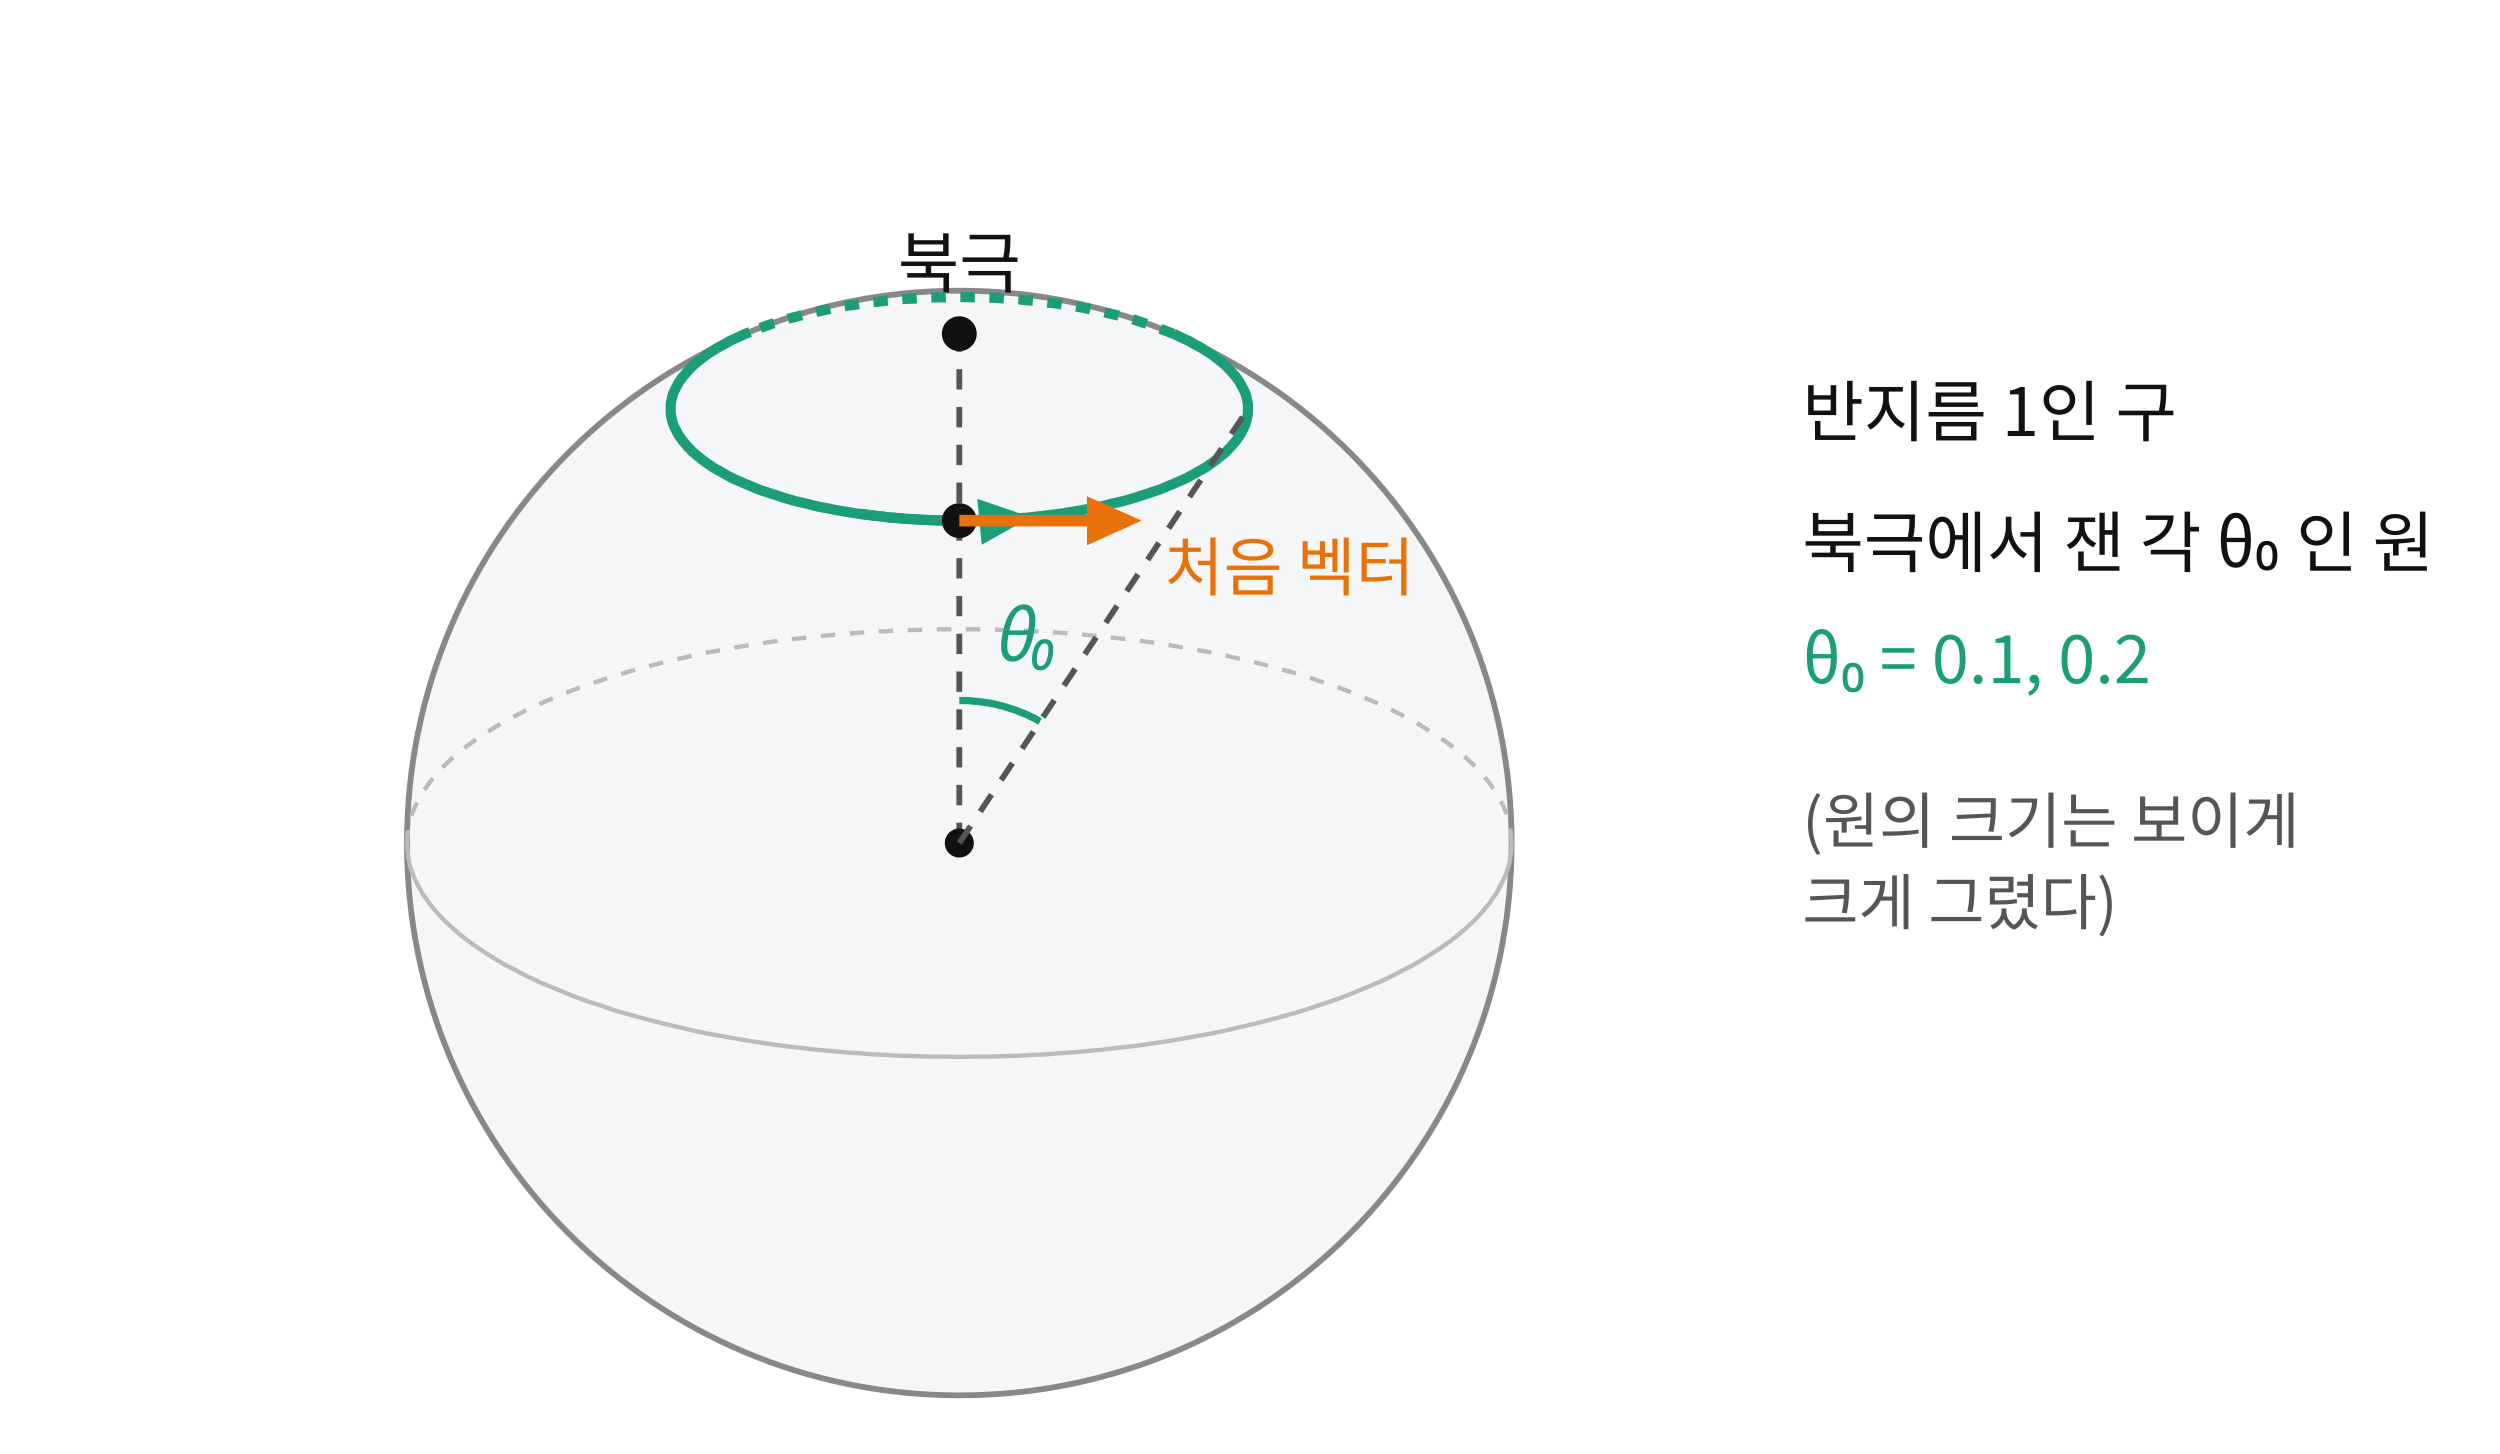
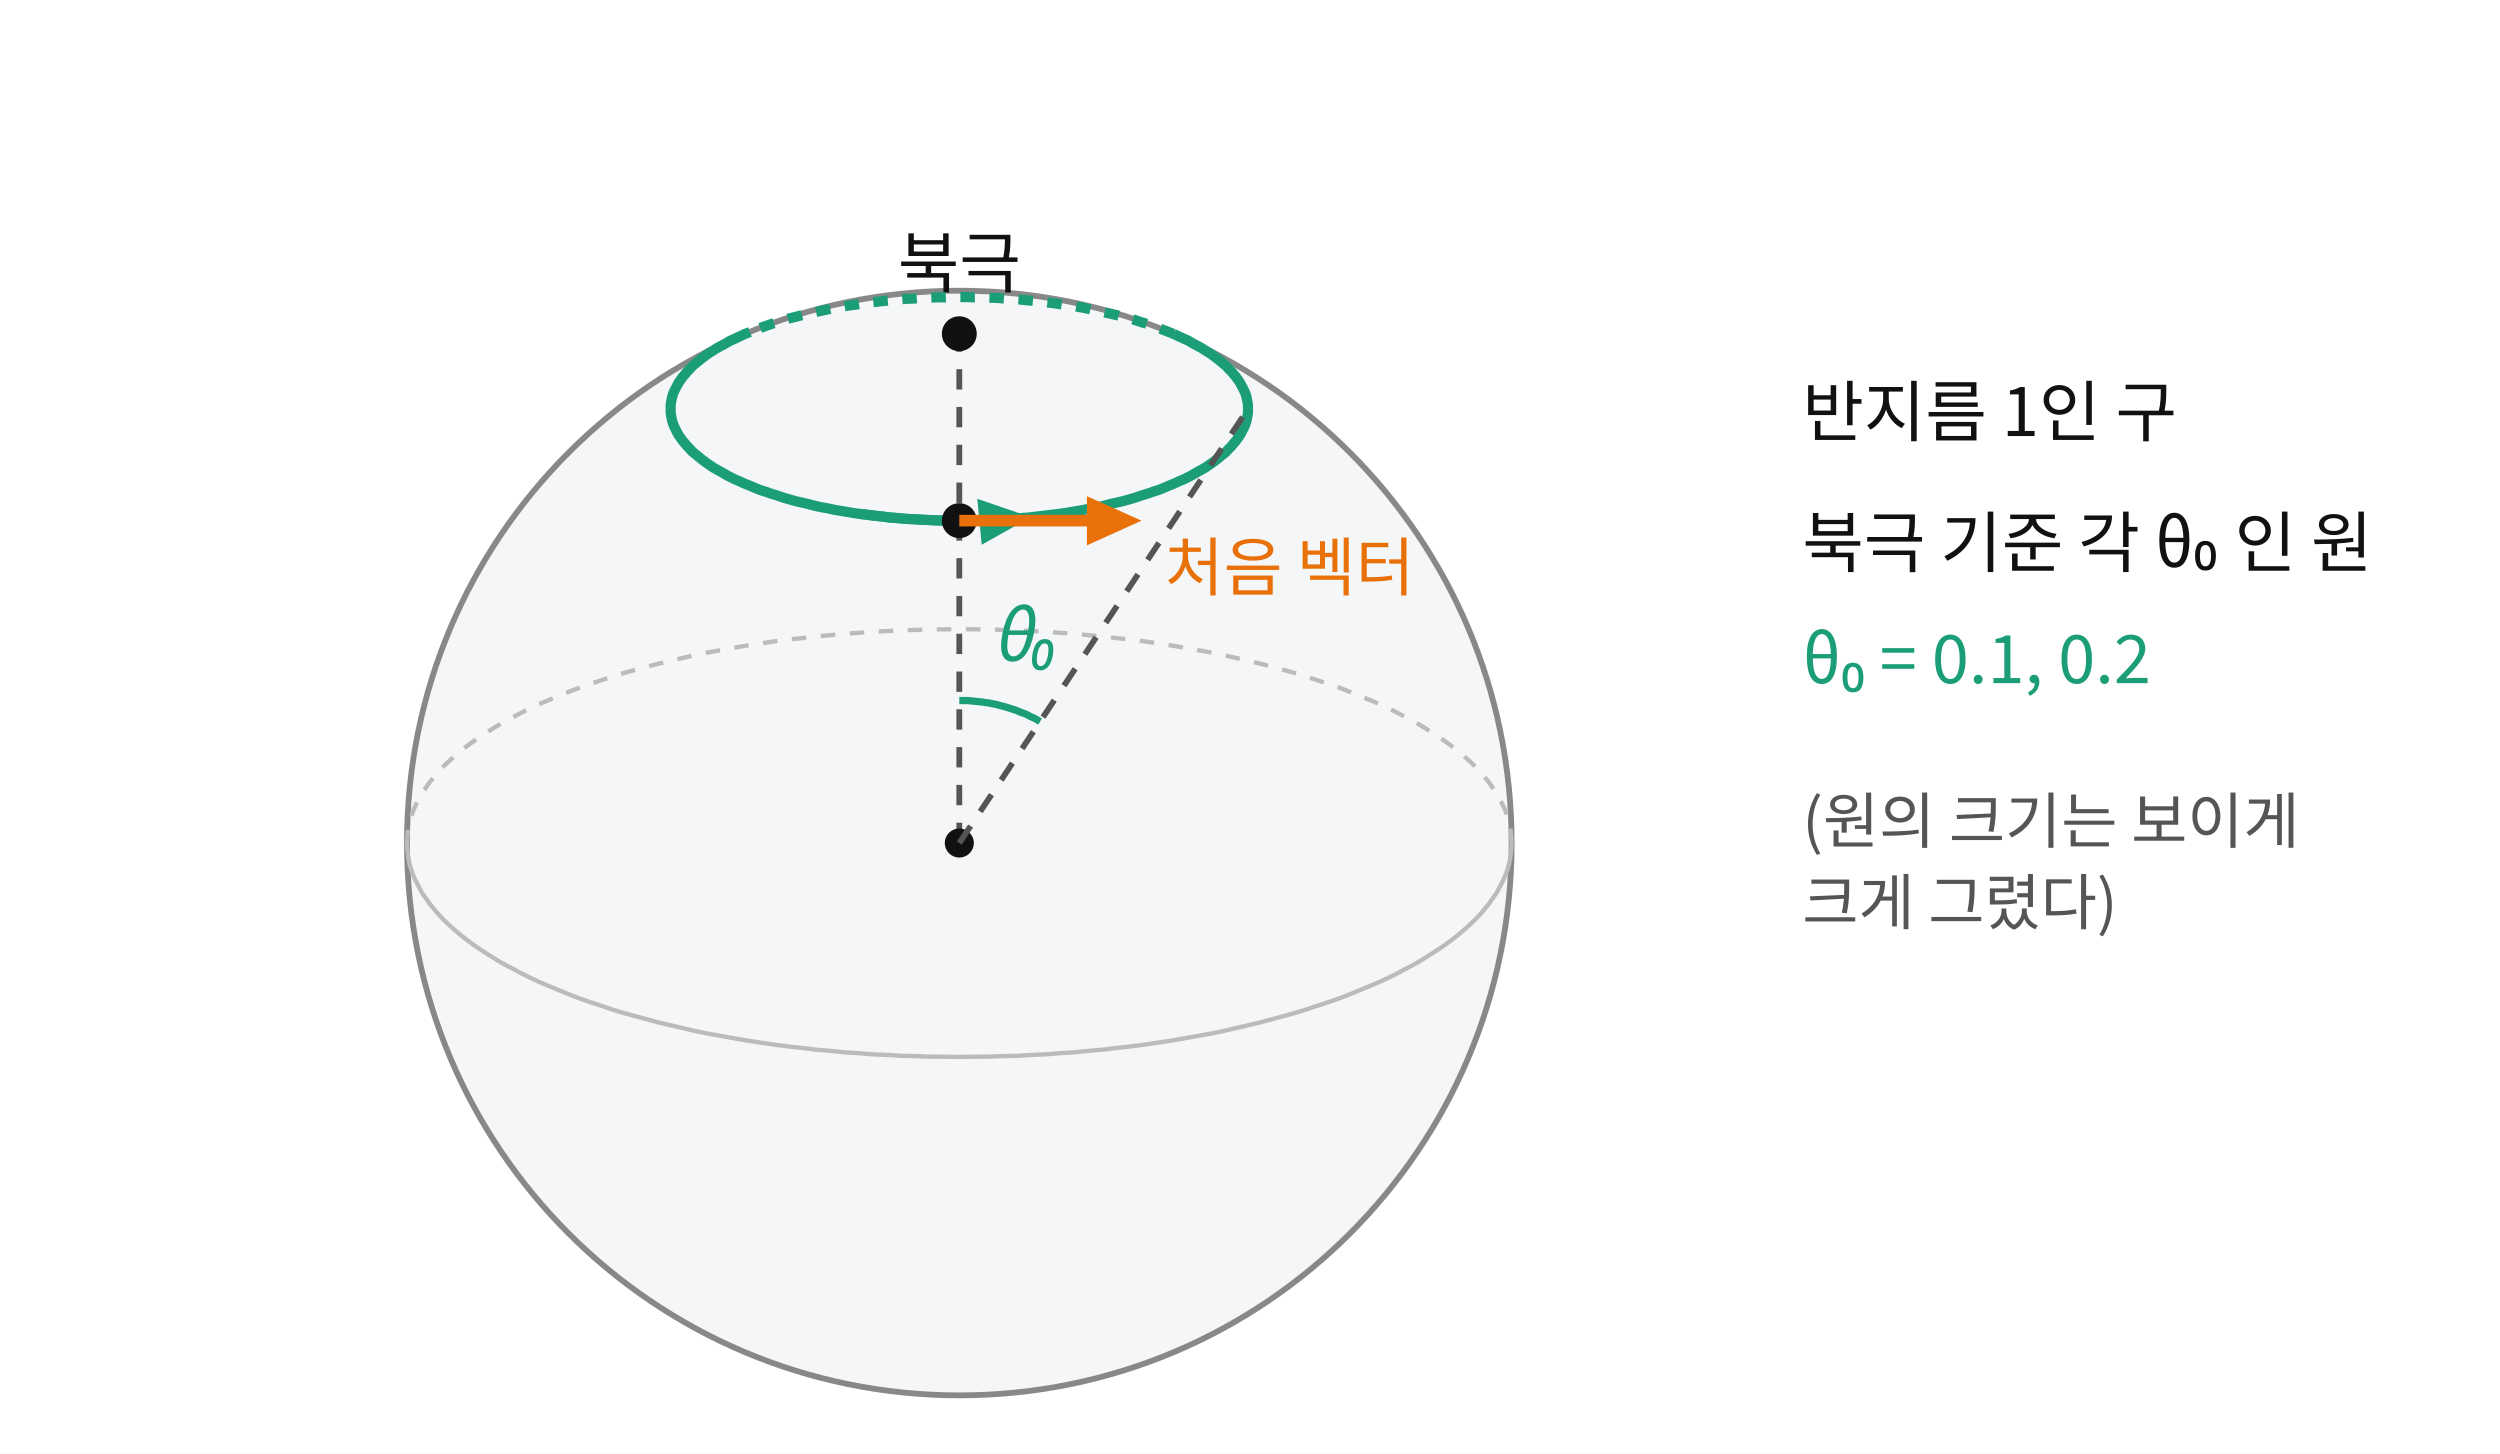
<svg xmlns="http://www.w3.org/2000/svg" viewBox="0 0 860 500" width="860" height="500">
  <rect width="860" height="500" fill="#fff" />
  <g font-family="'Noto Sans KR','Noto Sans CJK KR',sans-serif" fill="#111">
    <circle cx="330.0" cy="290.0" r="190.0" fill="#f4f6f8" stroke="#888" stroke-width="2" />
    <path d="M520.0,290.0" fill="none" stroke="#bbb" stroke-width="1.5" />
    <path d="M520.0,290.0 L519.9,288.1 L519.7,286.1 L519.4,284.2 L519.0,282.3 L518.4,280.4 L517.7,278.5 L516.8,276.6 L515.8,274.7 L514.8,272.8 L513.5,271.0 L512.2,269.1 L510.7,267.3 L509.1,265.4 L507.4,263.6 L505.5,261.8 L503.6,260.1 L501.5,258.3 L499.3,256.6 L497.0,254.9 L494.5,253.2 L492.0,251.6 L489.3,249.9 L486.6,248.3 L483.7,246.8 L480.7,245.2 L477.7,243.7 L474.5,242.2 L471.2,240.8 L467.8,239.4 L464.4,238.0 L460.8,236.6 L457.1,235.3 L453.4,234.1 L449.6,232.8 L445.7,231.6 L441.7,230.5 L437.6,229.4 L433.5,228.3 L429.3,227.3 L425.0,226.3 L420.7,225.3 L416.3,224.4 L411.8,223.6 L407.3,222.8 L402.7,222.0 L398.1,221.3 L393.4,220.6 L388.7,220.0 L384.0,219.5 L379.2,218.9 L374.4,218.5 L369.5,218.0 L364.6,217.7 L359.7,217.3 L354.8,217.1 L349.9,216.8 L344.9,216.7 L339.9,216.5 L335.0,216.5 L330.0,216.4 L325.0,216.5 L320.1,216.5 L315.1,216.7 L310.1,216.8 L305.2,217.1 L300.3,217.3 L295.4,217.7 L290.5,218.0 L285.6,218.5 L280.8,218.9 L276.0,219.5 L271.3,220.0 L266.6,220.6 L261.9,221.3 L257.3,222.0 L252.7,222.8 L248.2,223.6 L243.7,224.4 L239.3,225.3 L235.0,226.3 L230.7,227.3 L226.5,228.3 L222.4,229.4 L218.3,230.5 L214.3,231.6 L210.4,232.8 L206.6,234.1 L202.9,235.3 L199.2,236.6 L195.6,238.0 L192.2,239.4 L188.8,240.8 L185.5,242.2 L182.3,243.7 L179.3,245.2 L176.3,246.8 L173.4,248.3 L170.7,249.9 L168.0,251.6 L165.5,253.2 L163.0,254.9 L160.7,256.6 L158.5,258.3 L156.4,260.1 L154.5,261.8 L152.6,263.6 L150.9,265.4 L149.3,267.3 L147.8,269.1 L146.5,271.0 L145.2,272.8 L144.2,274.7 L143.2,276.6 L142.3,278.5 L141.6,280.4 L141.0,282.3 L140.6,284.2 L140.3,286.1 L140.1,288.1" fill="none" stroke="#bbb" stroke-width="1.5" stroke-dasharray="5 5" />
    <path d="M140.1,288.1 L140.0,290.0 L140.1,291.9 L140.3,293.9 L140.6,295.8 L141.0,297.7 L141.6,299.6 L142.3,301.5 L143.2,303.4 L144.2,305.3 L145.2,307.2 L146.5,309.0 L147.8,310.9 L149.3,312.7 L150.9,314.6 L152.6,316.4 L154.5,318.2 L156.4,319.9 L158.5,321.7 L160.7,323.4 L163.0,325.1 L165.5,326.8 L168.0,328.4 L170.7,330.1 L173.4,331.7 L176.3,333.2 L179.3,334.8 L182.3,336.3 L185.5,337.8 L188.8,339.2 L192.2,340.6 L195.6,342.0 L199.2,343.4 L202.9,344.7 L206.6,345.9 L210.4,347.2 L214.3,348.4 L218.3,349.5 L222.4,350.6 L226.5,351.7 L230.7,352.7 L235.0,353.7 L239.3,354.7 L243.7,355.6 L248.2,356.4 L252.7,357.2 L257.3,358.0 L261.9,358.7 L266.6,359.4 L271.3,360.0 L276.0,360.5 L280.8,361.1 L285.6,361.5 L290.5,362.0 L295.4,362.3 L300.3,362.7 L305.2,362.9 L310.1,363.2 L315.1,363.3 L320.1,363.5 L325.0,363.5 L330.0,363.6 L335.0,363.5 L339.9,363.5 L344.9,363.3 L349.9,363.2 L354.8,362.9 L359.7,362.7 L364.6,362.3 L369.5,362.0 L374.4,361.5 L379.2,361.1 L384.0,360.5 L388.7,360.0 L393.4,359.4 L398.1,358.7 L402.7,358.0 L407.3,357.2 L411.8,356.4 L416.3,355.6 L420.7,354.7 L425.0,353.7 L429.3,352.7 L433.5,351.7 L437.6,350.6 L441.7,349.5 L445.7,348.4 L449.6,347.2 L453.4,345.9 L457.1,344.7 L460.8,343.4 L464.4,342.0 L467.8,340.6 L471.2,339.2 L474.5,337.8 L477.7,336.3 L480.7,334.8 L483.7,333.2 L486.6,331.7 L489.3,330.1 L492.0,328.4 L494.5,326.8 L497.0,325.1 L499.3,323.4 L501.5,321.7 L503.6,319.9 L505.5,318.2 L507.4,316.4 L509.1,314.6 L510.7,312.7 L512.2,310.9 L513.5,309.0 L514.8,307.2 L515.8,305.3 L516.8,303.4 L517.7,301.5 L518.4,299.6 L519.0,297.7 L519.4,295.8 L519.7,293.9 L519.9,291.9 L520.0,290.0" fill="none" stroke="#bbb" stroke-width="1.5" />
    <path d="M330.0,290.0 L330.0,114.8" fill="none" stroke="#555" stroke-width="2" stroke-dasharray="7 6" />
    <circle cx="330.0" cy="114.8" r="6.0" fill="#111" stroke="none" stroke-width="2" />
    <text x="330.0" y="98.8" font-size="23" text-anchor="middle">북극</text>
    <circle cx="330.0" cy="290.0" r="5.0" fill="#111" stroke="none" stroke-width="2" />
    <path d="M330.0,179.1 L332.6,179.1 L335.2,179.1 L337.8,179.0 L340.4,178.9 L343.0,178.8 L345.5,178.6 L348.1,178.5 L350.6,178.3 L353.2,178.1 L355.7,177.8 L358.2,177.5 L360.7,177.2 L363.2,176.9 L365.6,176.6 L368.0,176.2 L370.4,175.8 L372.8,175.4 L375.1,174.9 L377.4,174.5 L379.7,174.0 L381.9,173.4 L384.1,172.9 L386.3,172.4 L388.4,171.8 L390.5,171.2 L392.5,170.5 L394.5,169.9 L396.5,169.2 L398.4,168.6 L400.2,167.9 L402.0,167.1 L403.8,166.4 L405.5,165.6 L407.2,164.9 L408.8,164.1 L410.3,163.3 L411.8,162.4 L413.3,161.6 L414.7,160.8 L416.0,159.9 L417.3,159.0 L418.5,158.1 L419.6,157.2 L420.7,156.3 L421.8,155.4 L422.7,154.4 L423.6,153.5 L424.4,152.5 L425.2,151.6 L425.9,150.6 L426.6,149.6 L427.1,148.7 L427.6,147.7 L428.1,146.7 L428.5,145.7 L428.8,144.7 L429.0,143.7 L429.2,142.7 L429.3,141.7 L429.3,140.7 L429.3,139.7 L429.2,138.6 L429.0,137.6 L428.8,136.6 L428.5,135.6 L428.1,134.6 L427.6,133.6 L427.1,132.7 L426.6,131.7 L425.9,130.7 L425.2,129.7 L424.4,128.8 L423.6,127.8 L422.7,126.9 L421.8,125.9 L420.7,125.0 L419.6,124.1 L418.5,123.2 L417.3,122.3 L416.0,121.4 L414.7,120.6 L413.3,119.7 L411.8,118.9 L410.3,118.1 L408.8,117.2 L407.2,116.5 L405.5,115.7 L403.8,114.9" fill="none" stroke="#1b9e77" stroke-width="3.5" />
    <path d="M403.8,114.9 L402.0,114.2 L400.2,113.5 L398.4,112.8 L396.5,112.1 L394.5,111.4 L392.5,110.8 L390.5,110.1 L388.4,109.5 L386.3,109.0 L384.1,108.4 L381.9,107.9 L379.7,107.4 L377.4,106.9 L375.1,106.4 L372.8,105.9 L370.4,105.5 L368.0,105.1 L365.6,104.8 L363.2,104.4 L360.7,104.1 L358.2,103.8 L355.7,103.5 L353.2,103.3 L350.6,103.0 L348.1,102.8 L345.5,102.7 L343.0,102.5 L340.4,102.4 L337.8,102.3 L335.2,102.3 L332.6,102.2 L330.0,102.2 L327.4,102.2 L324.8,102.3 L322.2,102.3 L319.6,102.4 L317.0,102.5 L314.5,102.7 L311.9,102.8 L309.4,103.0 L306.8,103.3 L304.3,103.5 L301.8,103.8 L299.3,104.1 L296.8,104.4 L294.4,104.8 L292.0,105.1 L289.6,105.5 L287.2,105.9 L284.9,106.4 L282.6,106.9 L280.3,107.4 L278.1,107.9 L275.9,108.4 L273.7,109.0 L271.6,109.5 L269.5,110.1 L267.5,110.8 L265.5,111.4 L263.5,112.1 L261.6,112.8 L259.8,113.5 L258.0,114.2" fill="none" stroke="#1b9e77" stroke-width="3.5" stroke-dasharray="5 5" />
    <path d="M258.0,114.2 L256.2,114.9 L254.5,115.7 L252.8,116.5 L251.2,117.2 L249.7,118.1 L248.2,118.9 L246.7,119.7 L245.3,120.6 L244.0,121.4 L242.7,122.3 L241.5,123.2 L240.4,124.1 L239.3,125.0 L238.2,125.9 L237.3,126.9 L236.4,127.8 L235.6,128.8 L234.8,129.7 L234.1,130.7 L233.4,131.7 L232.9,132.7 L232.4,133.6 L231.9,134.6 L231.5,135.6 L231.2,136.6 L231.0,137.6 L230.8,138.6 L230.7,139.7 L230.7,140.7 L230.7,141.7 L230.8,142.7 L231.0,143.7 L231.2,144.7 L231.5,145.7 L231.9,146.7 L232.4,147.7 L232.9,148.7 L233.4,149.6 L234.1,150.6 L234.8,151.6 L235.6,152.5 L236.4,153.5 L237.3,154.4 L238.2,155.4 L239.3,156.3 L240.4,157.2 L241.5,158.1 L242.7,159.0 L244.0,159.9 L245.3,160.8 L246.7,161.6 L248.2,162.4 L249.7,163.3 L251.2,164.1 L252.8,164.9 L254.5,165.6 L256.2,166.4 L258.0,167.1 L259.8,167.9 L261.6,168.6 L263.5,169.2 L265.5,169.9 L267.5,170.5 L269.5,171.2 L271.6,171.8 L273.7,172.4 L275.9,172.9 L278.1,173.4 L280.3,174.0 L282.6,174.5 L284.9,174.9 L287.2,175.4 L289.6,175.8 L292.0,176.2 L294.4,176.6 L296.8,176.9 L299.3,177.2 L301.8,177.5 L304.3,177.8 L306.8,178.1 L309.4,178.3 L311.9,178.5 L314.5,178.6 L317.0,178.8 L319.6,178.9 L322.2,179.0 L324.8,179.1 L327.4,179.1 L330.0,179.1" fill="none" stroke="#1b9e77" stroke-width="3.5" />
    <path d="M295.9,176.8 L297.9,177.0 L299.8,177.3 L301.8,177.5 L303.8,177.7 L305.8,178.0 L307.8,178.1 L309.8,178.3 L311.8,178.5 L313.8,178.6 L315.8,178.7 L317.9,178.8 L319.9,178.9 L322.0,179.0 L324.0,179.0 L326.1,179.1 L328.1,179.1 L330.2,179.1 L332.2,179.1 L334.3,179.1 L336.3,179.0 L338.4,179.0 L340.4,178.9 L342.5,178.8 L344.5,178.7 L346.5,178.6 L348.6,178.4 L350.6,178.3 L352.6,178.1 L338.4,179.4" fill="none" stroke="#1b9e77" stroke-width="3.5" />
    <path d="M354.6,177.9 L337.7,187.4 L336.2,171.6 Z" fill="#1b9e77" />
    <path d="M330.0,290.0 L429.3,140.7" fill="none" stroke="#555" stroke-width="2" stroke-dasharray="7 6" />
    <path d="M330.0,241.0 L331.0,241.0 L332.0,241.0 L333.0,241.0 L334.0,241.1 L335.0,241.2 L336.0,241.3 L337.0,241.4 L338.0,241.5 L339.0,241.7 L340.0,241.8 L341.0,242.0 L342.0,242.2 L343.0,242.4 L344.0,242.7 L344.9,242.9 L345.9,243.2 L346.9,243.5 L347.8,243.8 L348.8,244.1 L349.7,244.4 L350.6,244.8 L351.6,245.2 L352.5,245.5 L353.4,245.9 L354.3,246.4 L355.2,246.8 L356.1,247.2 L356.9,247.7 L357.8,248.2" fill="none" stroke="#1b9e77" stroke-width="2.5" />
    <text x="352.6" y="227.3" font-size="24" text-anchor="middle" fill="#1b9e77" font-style="italic">θ₀</text>
    <circle cx="330.0" cy="179.1" r="6.0" fill="#111" stroke="none" stroke-width="2" />
    <path d="M330.0,179.1 L375.4,179.1" fill="none" stroke="#e8710a" stroke-width="4" />
    <path d="M392.7,179.1 L373.9,187.6 L373.9,170.7 Z" fill="#e8710a" />
    <text x="400.7" y="203.1" font-size="22" text-anchor="start" fill="#e8710a">처음 벡터</text>
    <text x="620.0" y="150.0" font-size="23" text-anchor="start">반지름 1인 구</text>
-     <text x="620.0" y="195.0" font-size="23" text-anchor="start">북극에서 잰 각 θ₀ 인 원</text>
+     <text x="620.0" y="195.0" font-size="23" text-anchor="start">북극 기준 각 θ₀ 인 원</text>
    <text x="620.0" y="235.0" font-size="23" text-anchor="start" fill="#1b9e77">θ₀ = 0.1, 0.2</text>
    <text x="620.0" y="290.0" font-size="21" text-anchor="start" fill="#555">(원의 크기는 보이게</text>
    <text x="620.0" y="318.0" font-size="21" text-anchor="start" fill="#555"> 크게 그렸다)</text>
  </g>
</svg>
